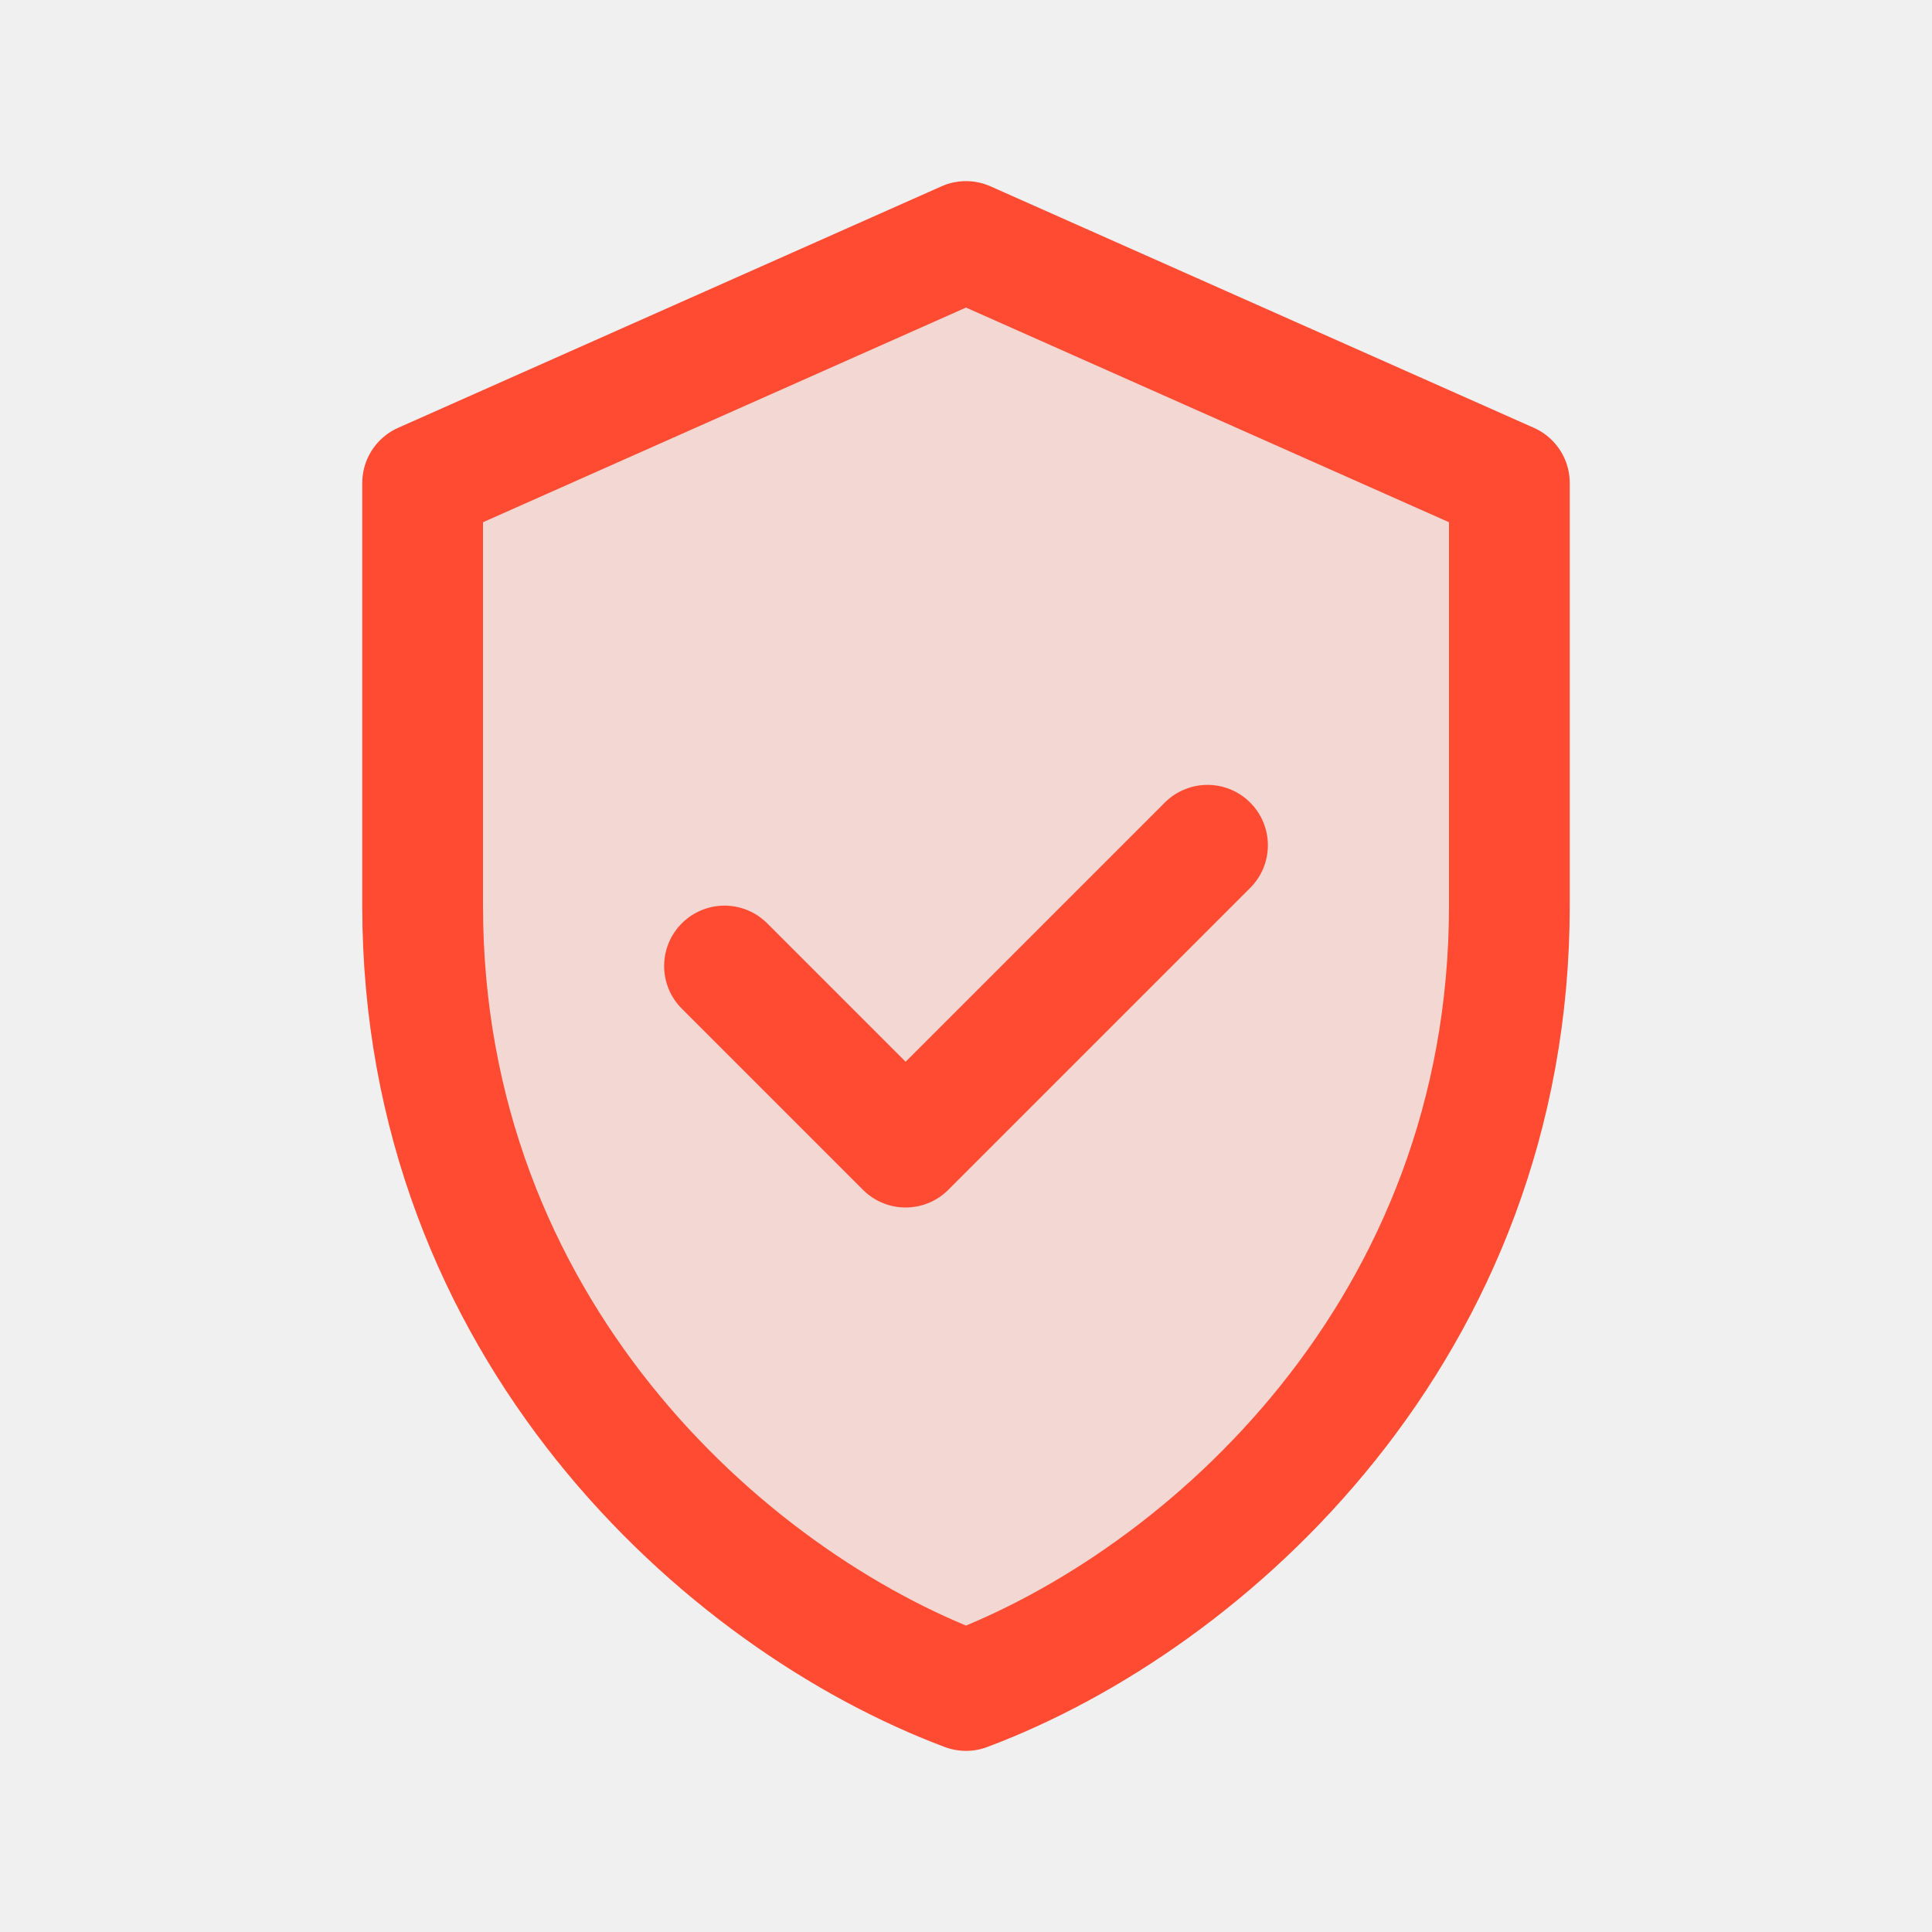
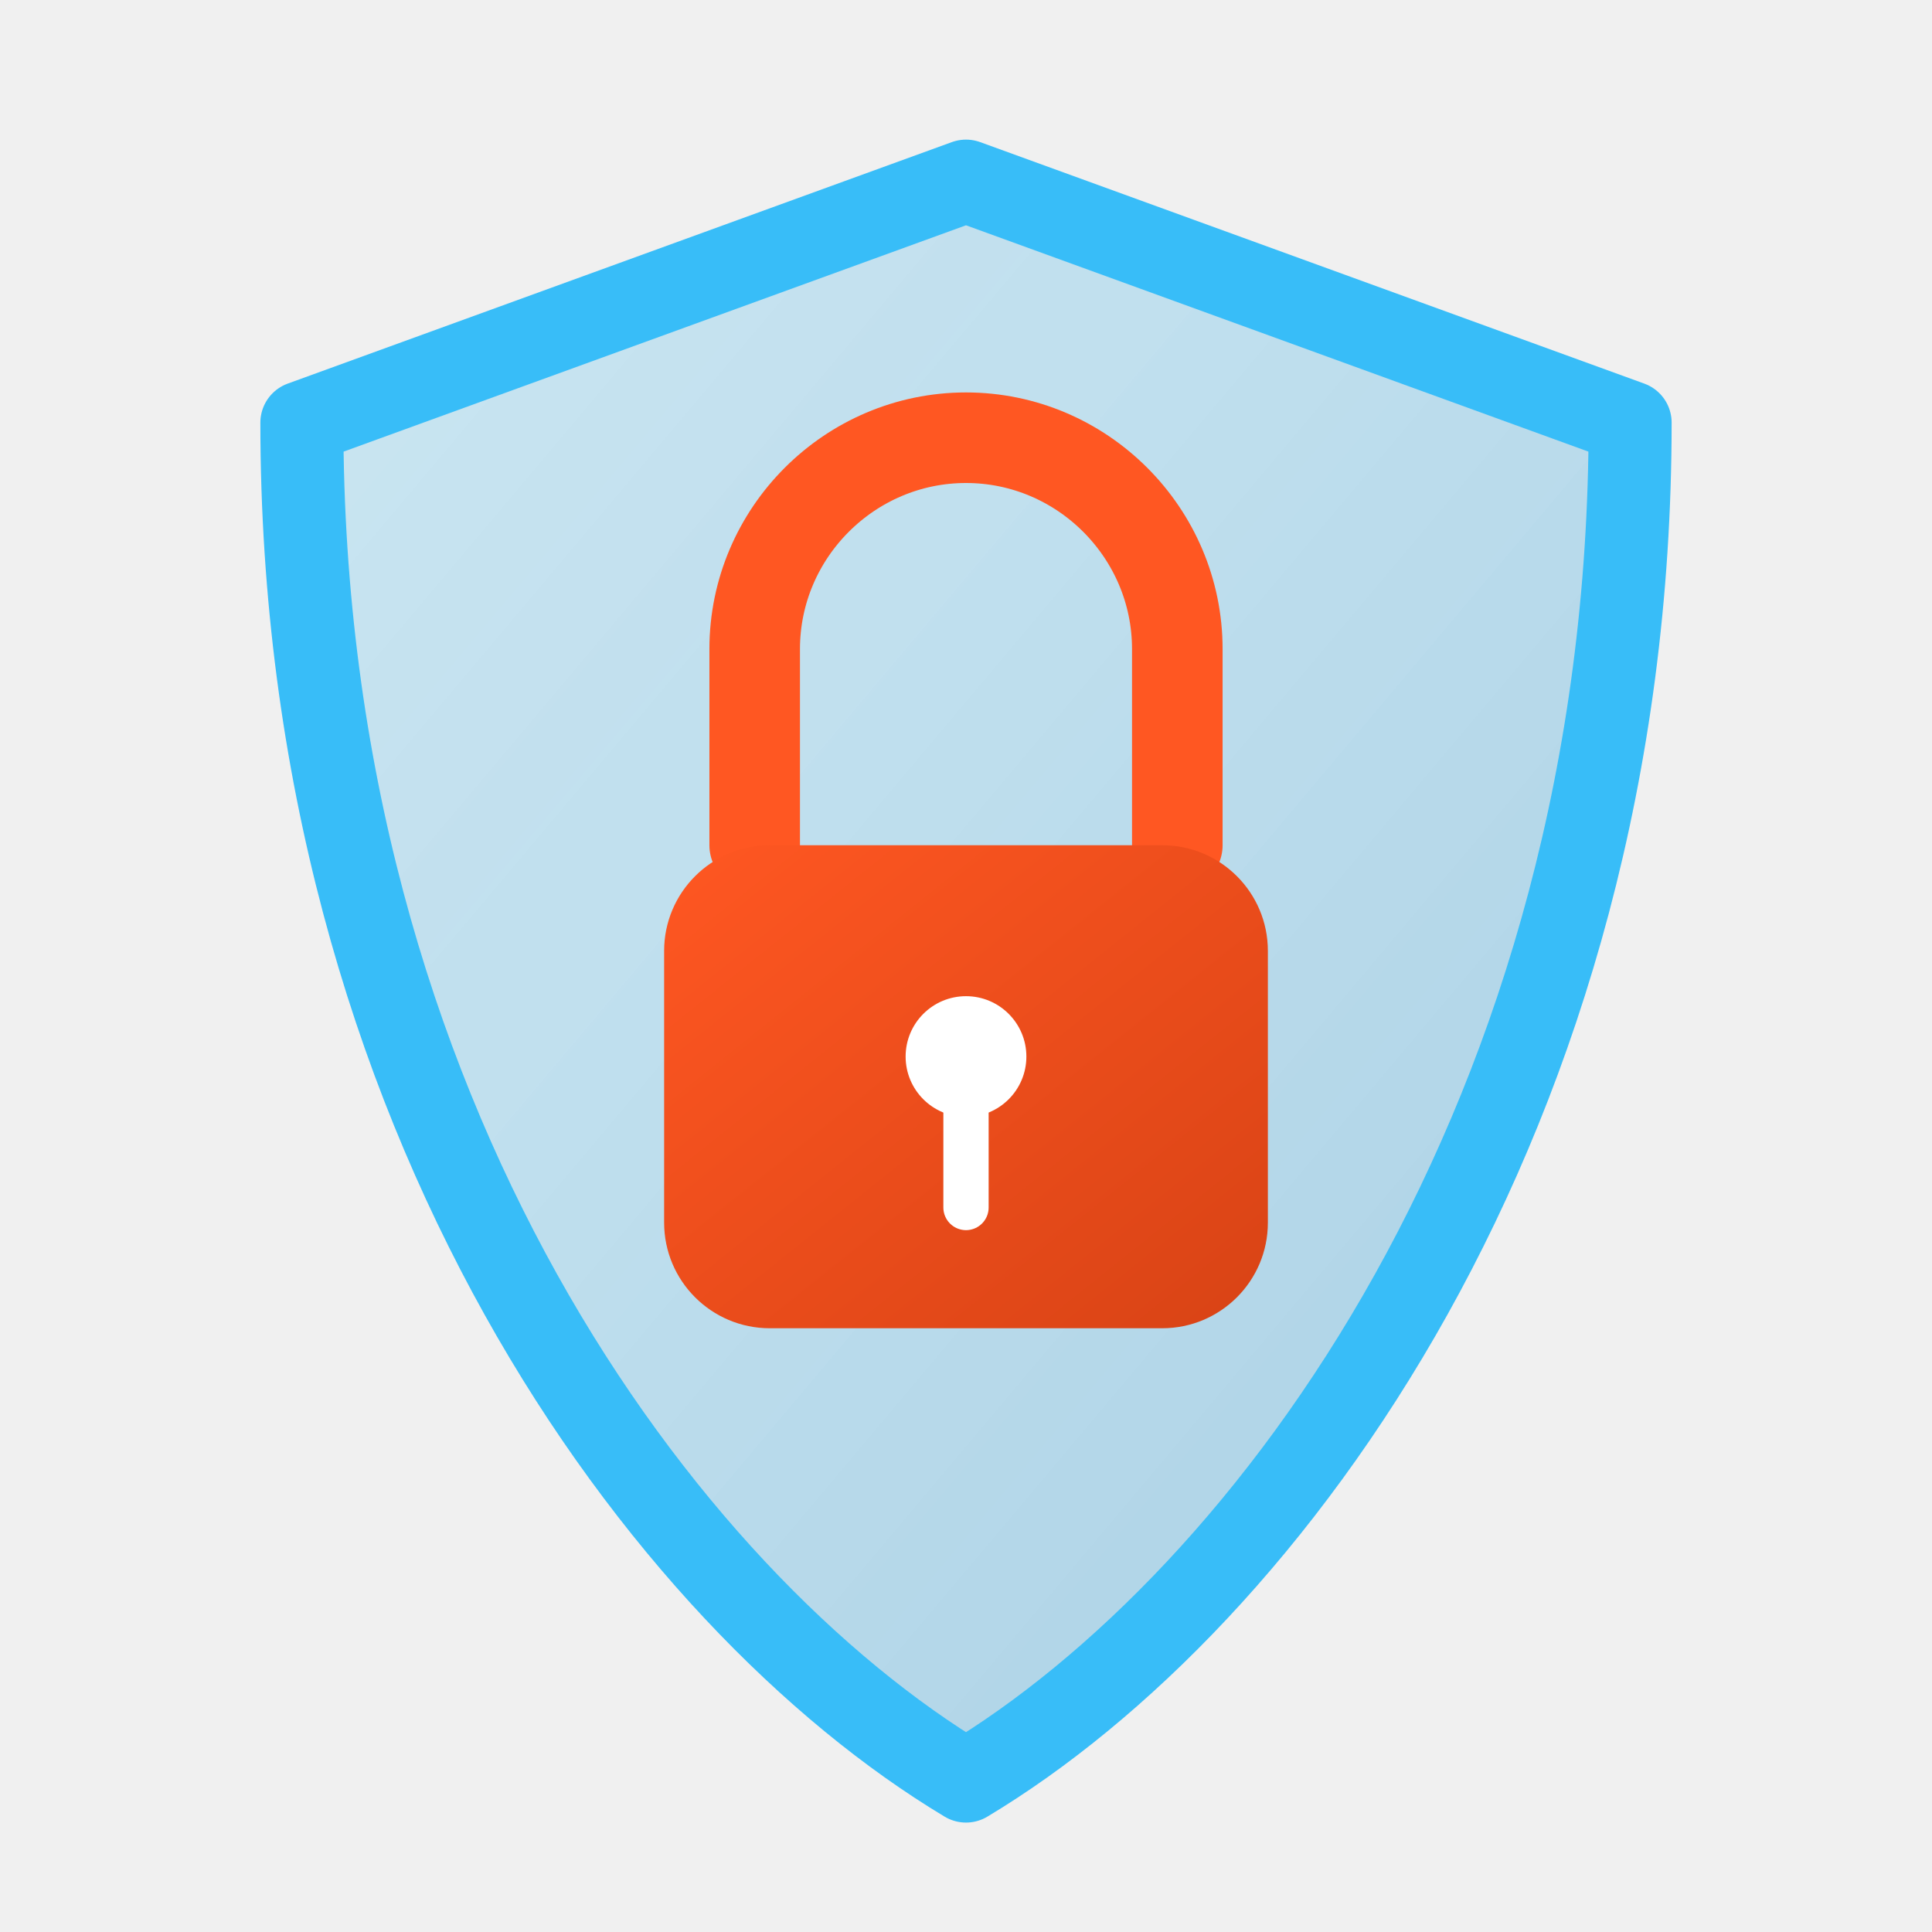
- <svg xmlns="http://www.w3.org/2000/svg" viewBox="0 0 32 32" width="24" height="24" fill="none" stroke="#FF4B32" stroke-width="2" stroke-linecap="round" stroke-linejoin="round">
-   <path d="M16 4l9 4v7c0 7-5 11.5-9 13-4-1.5-9-6-9-13V8l9-4z" fill="#FF4B32" fill-opacity="0.15" />
-   <path d="M12 16l3 3 5-5" />
+ <svg xmlns="http://www.w3.org/2000/svg" viewBox="0 0 128 128" width="128" height="128">
+   <defs>
+     <linearGradient id="shieldFill" x1="0%" y1="0%" x2="100%" y2="100%">
+       <stop offset="0%" stop-color="#38BDF8" stop-opacity="0.2" />
+       <stop offset="100%" stop-color="#0284C7" stop-opacity="0.3" />
+     </linearGradient>
+     <linearGradient id="lockGrad" x1="0%" y1="0%" x2="100%" y2="100%">
+       <stop offset="0%" stop-color="#FF5722" />
+       <stop offset="100%" stop-color="#D84315" />
+     </linearGradient>
+   </defs>
+   <path d="M64 12 L108 28 C108 74 84 106 64 118 C44 106 20 74 20 28 Z" fill="url(#shieldFill)" />
+   <path d="M64 12 L108 28 C108 74 84 106 64 118 C44 106 20 74 20 28 Z" fill="none" stroke="#38BDF8" stroke-width="5.5" stroke-linejoin="round" />
+   <path d="M50 56 V43 C50 35.3 56.3 29 64 29 C71.7 29 78 35.3 78 43 V56" fill="none" stroke="#FF5722" stroke-width="6" stroke-linecap="round" />
+   <rect x="44" y="56" width="40" height="32" rx="7" fill="url(#lockGrad)" />
+   <circle cx="64" cy="70" r="4" fill="#FFFFFF" />
+   <path d="M64 73 V80" stroke="#FFFFFF" stroke-width="3" stroke-linecap="round" />
</svg>
